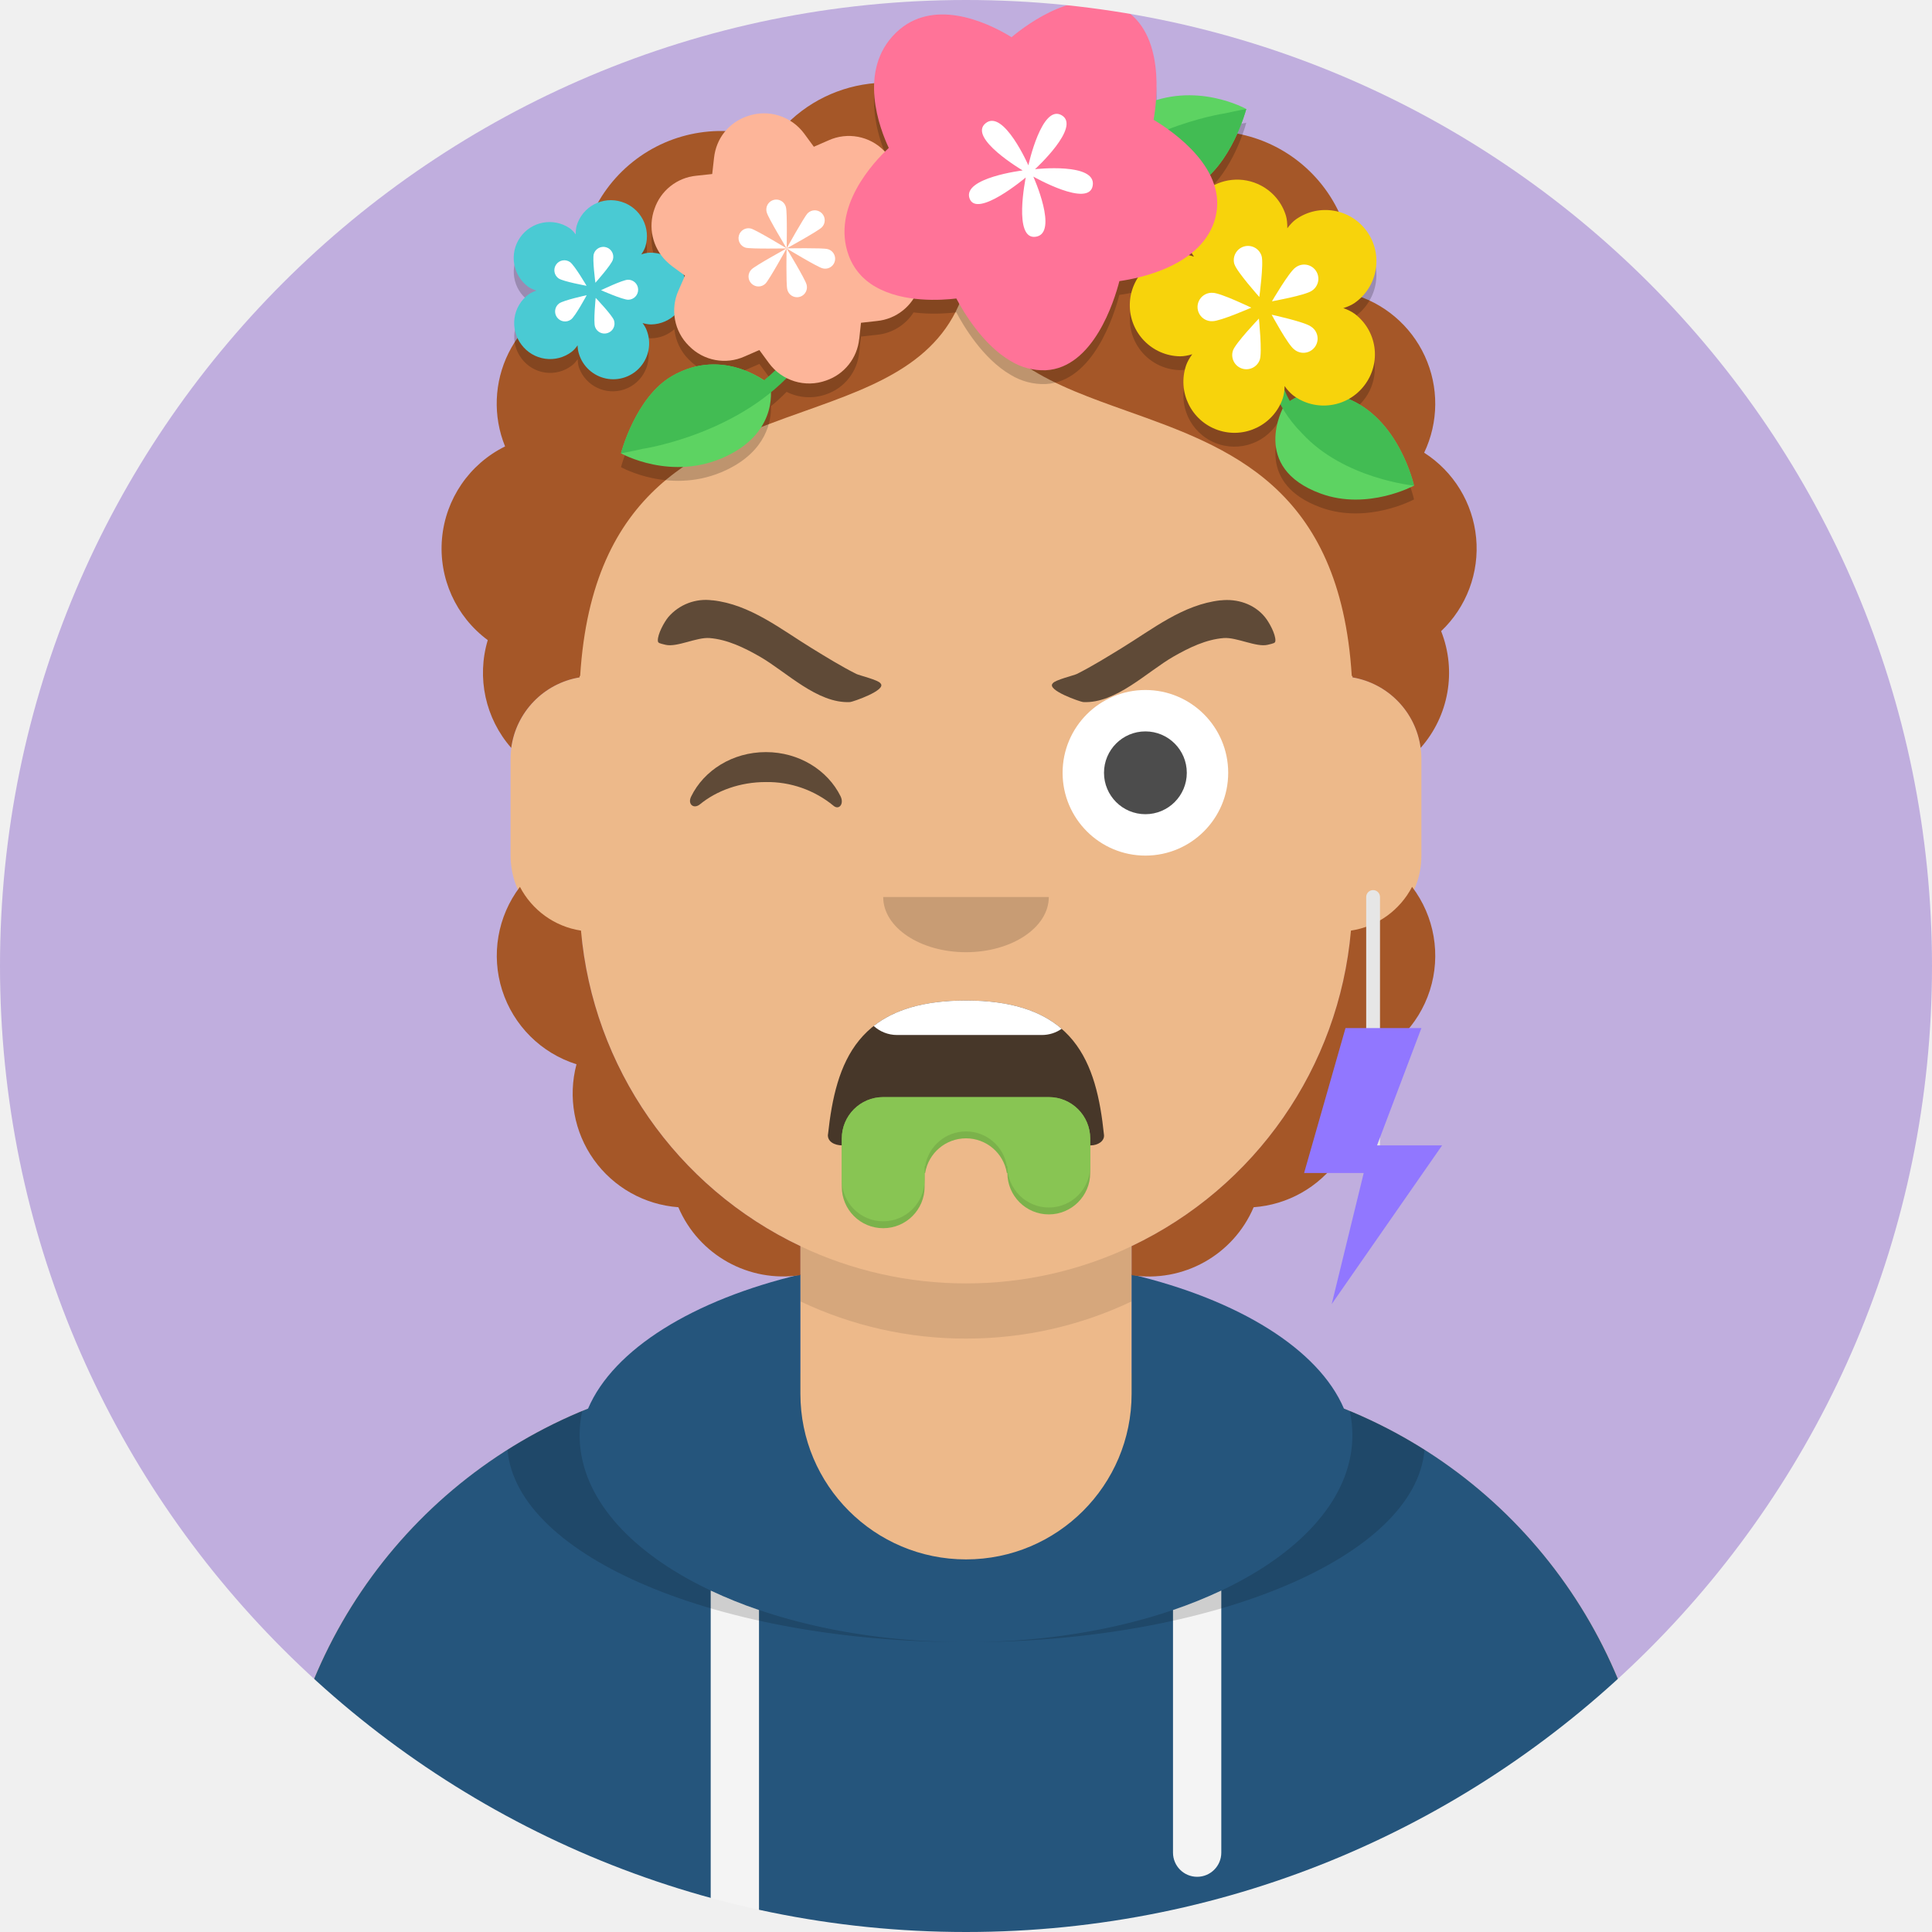
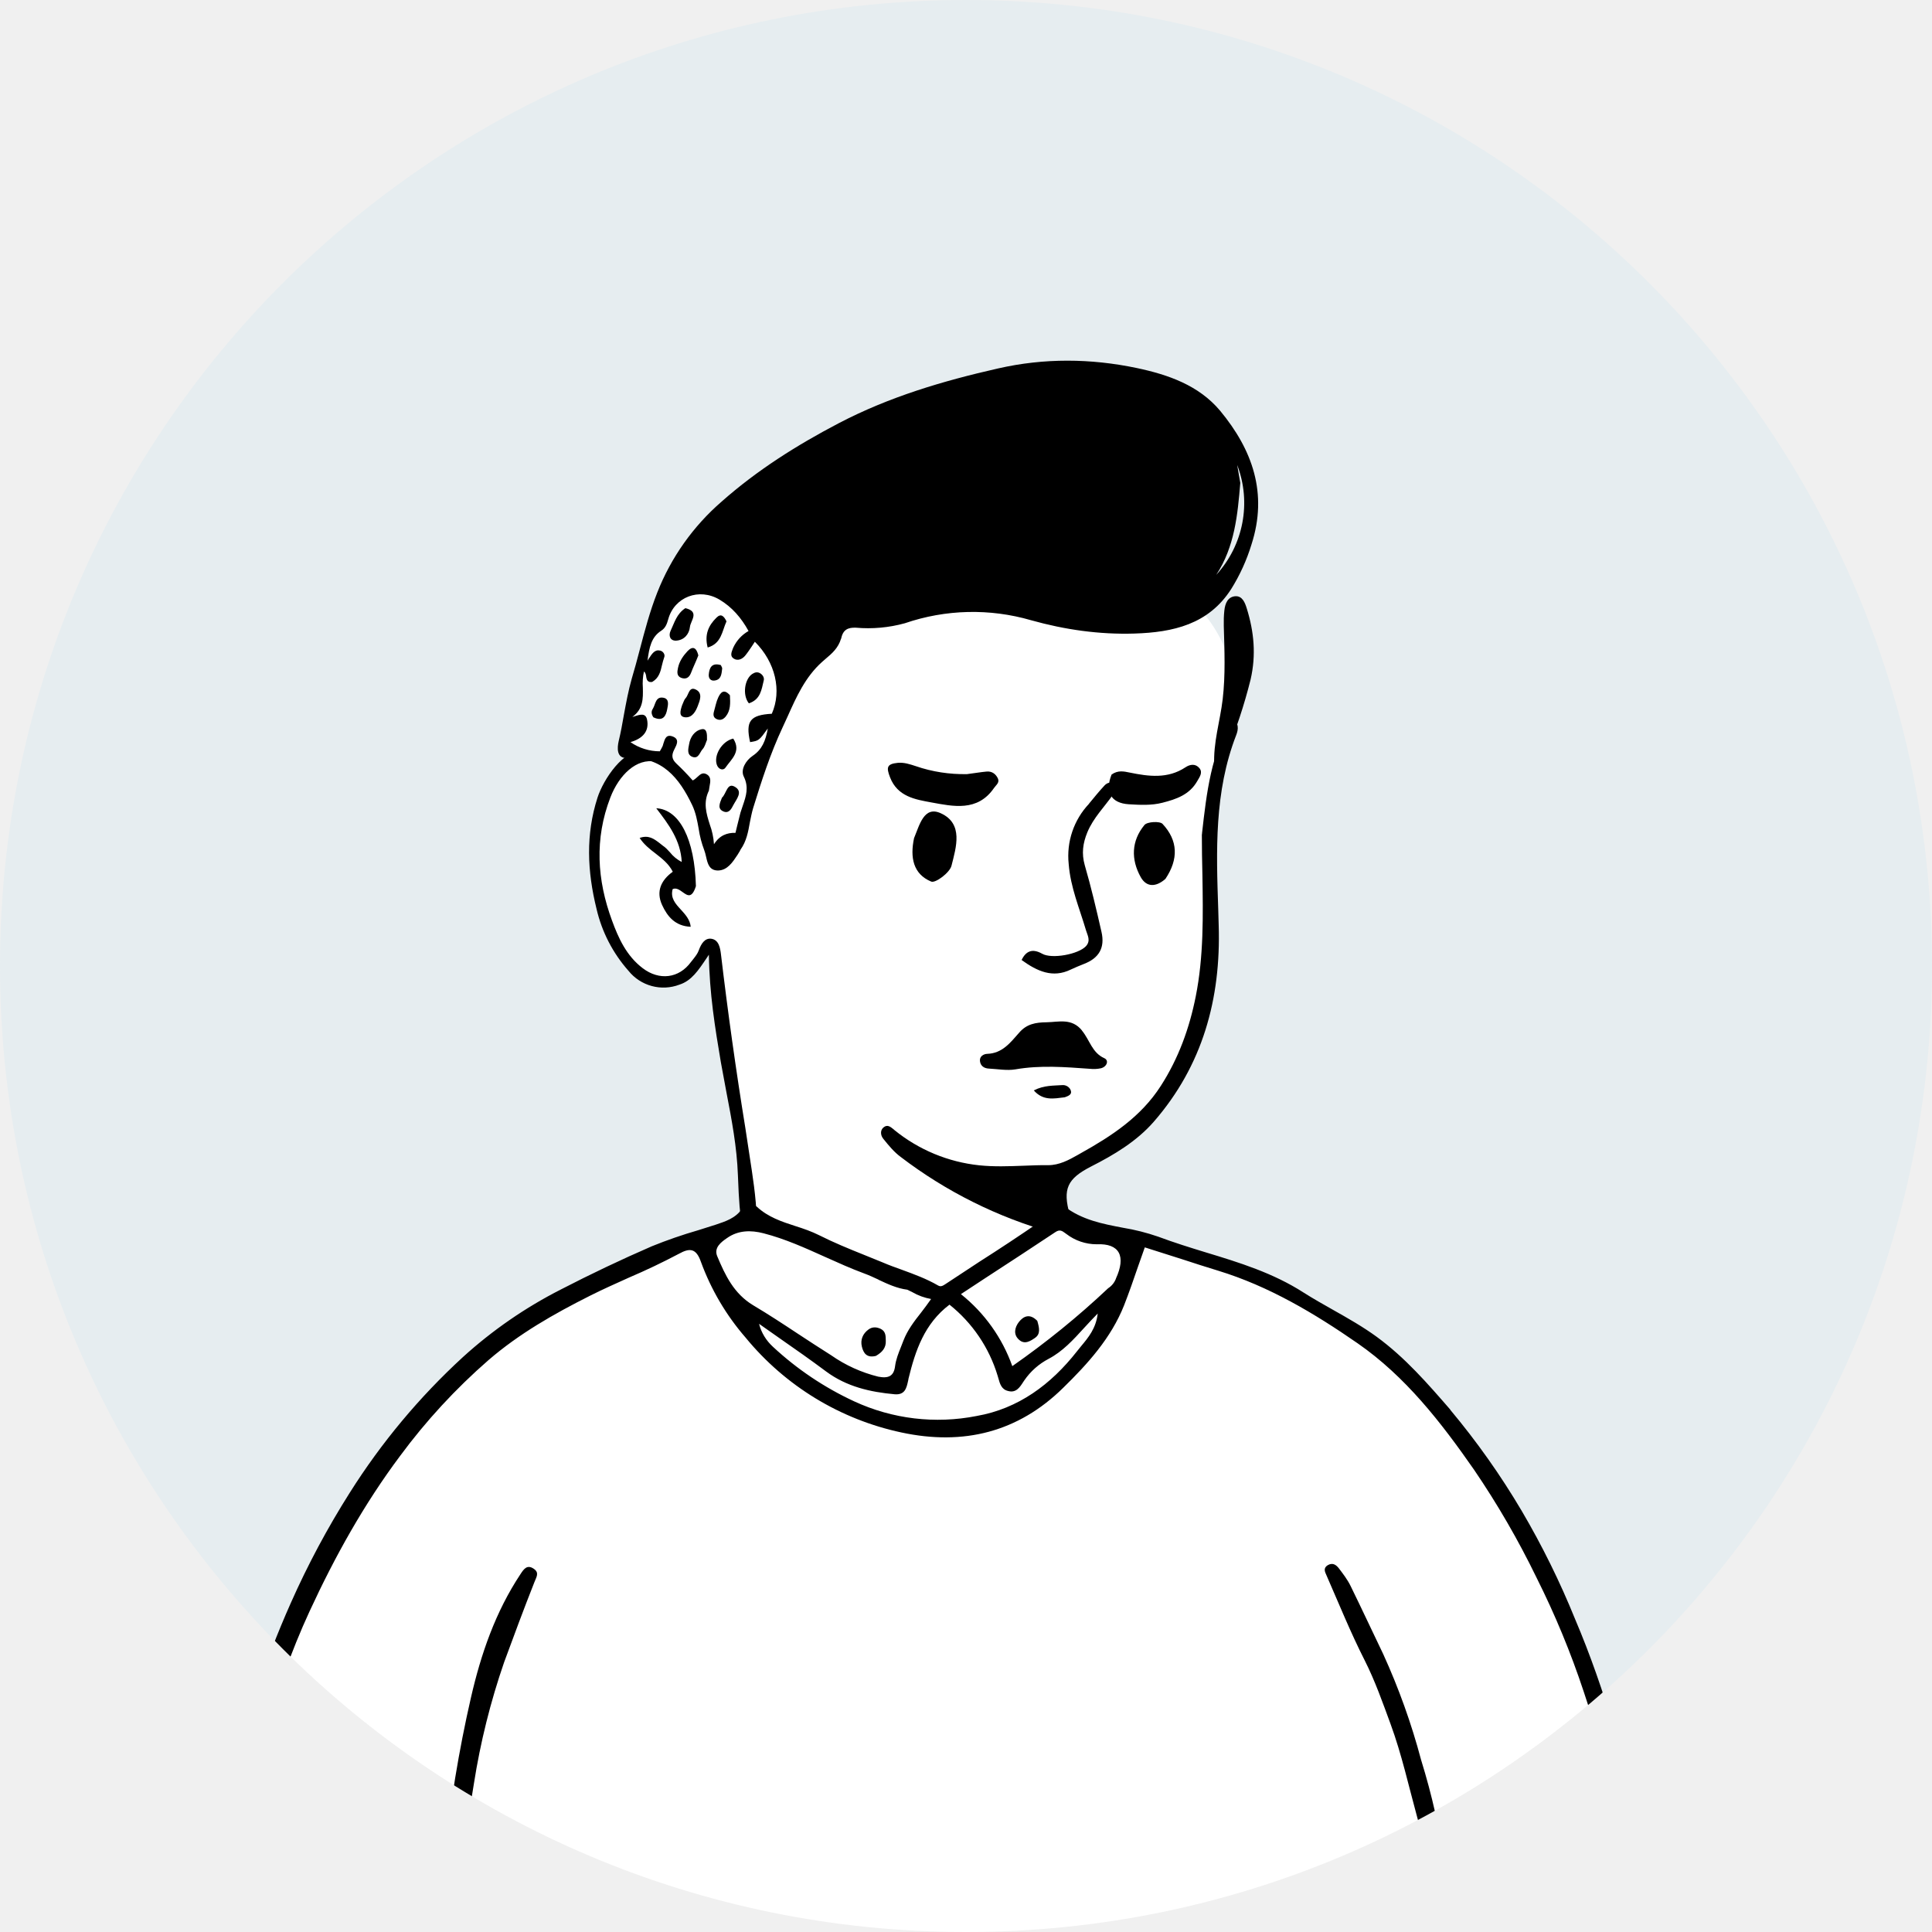
- <svg xmlns="http://www.w3.org/2000/svg" viewBox="0 0 280 280" fill="none" shape-rendering="auto">
+ <svg xmlns="http://www.w3.org/2000/svg" viewBox="0 0 1744 1744" fill="none" shape-rendering="auto">
  <mask id="viewboxMask">
-     <rect width="280" height="280" rx="140" ry="140" x="0" y="0" fill="#fff" />
+     <rect width="1744" height="1744" rx="872" ry="872" x="0" y="0" fill="#fff" />
  </mask>
  <g mask="url(#viewboxMask)">
-     <rect fill="#c0aede" width="280" height="280" x="0" y="0" />
-     <g transform="translate(8)">
-       <path d="M132 36a56 56 0 0 0-56 56v6.17A12 12 0 0 0 66 110v14a12 12 0 0 0 10.3 11.88 56.04 56.04 0 0 0 31.7 44.73v18.4h-4a72 72 0 0 0-72 72v9h200v-9a72 72 0 0 0-72-72h-4v-18.39a56.04 56.04 0 0 0 31.7-44.73A12 12 0 0 0 198 124v-14a12 12 0 0 0-10-11.83V92a56 56 0 0 0-56-56Z" fill="#edb98a" />
-       <path d="M108 180.61v8a55.79 55.79 0 0 0 24 5.39c8.59 0 16.73-1.93 24-5.39v-8a55.79 55.79 0 0 1-24 5.39 55.79 55.79 0 0 1-24-5.39Z" fill="#000" fill-opacity=".1" />
-       <g transform="translate(0 170)">
-         <path d="M108 14.7c-15.52 3.68-27.1 10.83-30.77 19.44A72.02 72.02 0 0 0 32 101v9h200v-9a72.02 72.02 0 0 0-45.23-66.86C183.1 25.53 171.52 18.38 156 14.7V32a24 24 0 1 1-48 0V14.7Z" fill="#25557c" />
-         <path d="M102 63.34a67.1 67.1 0 0 1-7-2.82V110h7V63.34ZM162 63.34a67.04 67.04 0 0 0 7-2.82V98.5a3.5 3.5 0 1 1-7 0V63.34Z" fill="#F4F4F4" />
-         <path d="M187.62 34.49a71.79 71.79 0 0 1 10.83 5.63C197.11 55.62 167.87 68 132 68c30.93 0 56-13.43 56-30 0-1.19-.13-2.36-.38-3.51ZM76.38 34.49a16.48 16.48 0 0 0-.38 3.5c0 16.58 25.07 30 56 30-35.87 0-65.1-12.38-66.45-27.88a71.79 71.79 0 0 1 10.83-5.63Z" fill="#000" fill-opacity=".16" />
-       </g>
-       <g transform="translate(78 134)">
-         <path fill-rule="evenodd" clip-rule="evenodd" d="M34 30.4C35.14 19.9 38.24 11 54 11c15.76 0 18.92 8.96 20 19.5.08.84-.83 1.5-1.96 1.5-6.69 0-9.37-1.5-18.05-1.5-8.7 0-13.24 1.5-17.9 1.5-1.15 0-2.2-.55-2.1-1.6Z" fill="#000" fill-opacity=".7" />
-         <path d="M67.86 15.1c-.8.57-1.8.9-2.86.9H44c-1.3 0-2.49-.5-3.38-1.31C43.56 12.38 47.8 11 54 11c6.54 0 10.9 1.54 13.86 4.1Z" fill="#fff" />
-         <path d="M42 25a6 6 0 0 0-6 6v7a6 6 0 0 0 12 0v-2h.08a6 6 0 0 1 11.84 0H60a6 6 0 0 0 12 0v-5a6 6 0 0 0-6-6H42Z" fill="#7BB24B" />
-         <path d="M72 31a6 6 0 0 0-6-6H42a6 6 0 0 0-6 6v6a6 6 0 0 0 12 0v-2h.08a6 6 0 0 1 11.84 0H60a6 6 0 0 0 12 0v-4Z" fill="#88C553" />
-       </g>
-       <g transform="translate(104 122)">
-         <path fill-rule="evenodd" clip-rule="evenodd" d="M16 8c0 4.42 5.37 8 12 8s12-3.58 12-8" fill="#000" fill-opacity=".16" />
-       </g>
-       <g transform="translate(76 90)">
-         <circle cx="82" cy="22" r="12" fill="#fff" />
-         <circle cx="82" cy="22" r="6" fill="#000" fill-opacity=".7" />
-         <path fill-rule="evenodd" clip-rule="evenodd" d="M16.16 25.45c1.85-3.8 6-6.45 10.84-6.45 4.81 0 8.96 2.63 10.82 6.4.55 1.13-.24 2.05-1.03 1.37a15.05 15.05 0 0 0-9.8-3.43c-3.73 0-7.12 1.24-9.55 3.23-.9.73-1.82-.01-1.28-1.12Z" fill="#000" fill-opacity=".6" />
-       </g>
-       <g transform="translate(76 82)">
-         <path d="M44.1 17.12ZM19.27 5.01a7.16 7.16 0 0 0-6.42 2.43c-.6.73-1.56 2.48-1.51 3.42.02.35.22.37 1.12.59 1.65.39 4.5-1.12 6.36-.98 2.58.2 5.04 1.4 7.28 2.68 3.84 2.2 8.35 6.84 13.1 6.6.35-.02 5.41-1.74 4.4-2.72-.31-.49-3.03-1.13-3.5-1.36-2.17-1.09-4.37-2.45-6.44-3.72C29.14 9.18 24.72 5.6 19.28 5ZM68.03 17.12ZM92.91 5.01c2.36-.27 4.85.5 6.42 2.43.6.73 1.56 2.48 1.51 3.42-.02.35-.22.37-1.12.59-1.65.39-4.5-1.12-6.36-.98-2.58.2-5.04 1.4-7.28 2.68-3.84 2.2-8.35 6.84-13.1 6.6-.35-.02-5.41-1.74-4.4-2.72.31-.49 3.03-1.13 3.5-1.36 2.17-1.09 4.36-2.45 6.44-3.72C83.05 9.18 87.46 5.6 92.91 5Z" fill-rule="evenodd" clip-rule="evenodd" fill="#000" fill-opacity=".6" />
-       </g>
-       <g transform="translate(-1)">
-         <path d="M77 98.17v-.23l.08.06c1.7-27.45 17.84-33.2 32.51-38.41 10.53-3.75 20.3-7.22 23.4-18.25 3.12 11.03 12.89 14.5 23.42 18.25 14.67 5.22 30.82 10.96 32.5 38.41l.1-.06v.23a12 12 0 0 1 9.88 10.22 16.43 16.43 0 0 0 2.97-16.92 16.49 16.49 0 0 0-2.46-25.86 16.5 16.5 0 0 0-10.62-23.04 20.5 20.5 0 0 0-27.73-22.16A20.47 20.47 0 0 0 133 15.52a20.47 20.47 0 0 0-28.05 4.87 20.5 20.5 0 0 0-27.73 22.16A16.5 16.5 0 0 0 66.2 64.7a16.5 16.5 0 0 0-2.51 28.07 16.5 16.5 0 0 0 3.4 15.62A12 12 0 0 1 77 98.17ZM77.2 134.87c-3.85-.58-7.11-3-8.85-6.34a16.5 16.5 0 0 0 8.2 25.71 16.52 16.52 0 0 0 14.76 20.72A16.5 16.5 0 0 0 109 184.8v-4.2a56.03 56.03 0 0 1-31.8-45.74ZM157 180.61v4.2a16.5 16.5 0 0 0 17.69-9.85 16.5 16.5 0 0 0 14.76-20.71 16.5 16.5 0 0 0 8.2-25.72c-1.74 3.34-5 5.76-8.86 6.34A56.03 56.03 0 0 1 157 180.6Z" fill="#a55728" />
-         <path fill-rule="evenodd" clip-rule="evenodd" d="M170.12 28.36c-.4.12-.77.27-1.13.45-.17-.5-.38-1-.62-1.48 3.72-3.63 5.25-9.54 5.25-9.54s-1.16.2-3.1.64c-.27.04-3.78.6-8.24 2.31-.8-.58-1.54-1.04-2.1-1.38.52-2.93 1.68-12.56-4.46-16.11-6.1-3.54-13.8 2.2-16.12 4.14l-.7-.42c-3.07-1.77-10.77-5.35-16.05-.23-5.64 5.46-2.31 14-1.04 16.7l-.55.53a7.14 7.14 0 0 0-8.17-1.63l-2.13.93-1.38-1.88a7.24 7.24 0 0 0-8.29-2.54c-2.69.94-4.49 3.2-4.8 6.05l-.26 2.32-2.32.25a7.12 7.12 0 0 0-6.05 4.81 7.22 7.22 0 0 0 .83 6.53 4.2 4.2 0 0 0-2.74.06c.27-.4.48-.77.59-1.13a5.2 5.2 0 0 0-9.95-3.04c-.1.36-.15.8-.14 1.27-.3-.38-.59-.7-.9-.91a5.2 5.2 0 0 0-5.96 8.52c.3.21.7.38 1.16.53-.45.15-.84.34-1.14.56a5.17 5.17 0 0 0-1.02 7.29 5.16 5.16 0 0 0 7.28 1.02c.3-.22.58-.55.86-.93 0 .47.07.9.19 1.25a5.2 5.2 0 0 0 9.83-3.39 4.23 4.23 0 0 0-.62-1.1c.45.15.88.22 1.25.22a5.18 5.18 0 0 0 3.36-1.32 7.2 7.2 0 0 0 2.13 4.44 7.15 7.15 0 0 0 8.06 1.52l2.13-.93 1.38 1.88c.29.38.6.74.94 1.05-.52.51-1.06 1-1.64 1.44-.47-.3-1.12-.7-1.92-1.06a11.98 11.98 0 0 0-13.25 1.82C84.62 61.46 83 67.7 83 67.7s7.37 4.17 15.26.42c5.9-2.8 6.53-7.22 6.48-9.26.78-.64 1.54-1.33 2.26-2.07a7.27 7.27 0 0 0 5.72.36 7.12 7.12 0 0 0 4.8-6.05l.26-2.32 2.32-.26a7.11 7.11 0 0 0 5.3-3.24c2.57.32 4.97.13 6.2-.01.99 1.88 3.82 6.71 7.88 9.06a9.1 9.1 0 0 0 5.07 1.33c6.9-.36 9.92-10 10.67-12.92.64-.09 1.6-.24 2.71-.51a7.36 7.36 0 0 0 .15 8.25 7.4 7.4 0 0 0 5.93 3.16c.53 0 1.14-.1 1.78-.3-.4.55-.7 1.07-.88 1.58a7.4 7.4 0 0 0 13.65 5.65l.34.62c-.71 1.48-3.8 8.96 5.53 12.36 6.77 2.46 13.45-1.15 13.5-1.17 0 0-2.07-9.48-9.46-12.55a7.38 7.38 0 0 0 3.7-7.5 7.35 7.35 0 0 0-2.87-4.87 6.05 6.05 0 0 0-1.62-.8c.64-.21 1.21-.45 1.65-.76a7.4 7.4 0 0 0-8.5-12.12c-.43.3-.85.76-1.26 1.3 0-.68-.05-1.3-.2-1.81a7.35 7.35 0 0 0-3.6-4.37 7.36 7.36 0 0 0-5.65-.54Zm-4.08 10.84a8.2 8.2 0 0 0-.73-.22l.4-.3c.1.17.2.34.33.52Zm14.35 20.08.48.33c-.36.17-.67.35-.93.52-.33-.6-.6-1.15-.8-1.65.02-.17.03-.35.03-.53a6 6 0 0 0 1.22 1.33ZM92.2 42.12l-.12-.32.2.15-.08.17Z" fill="#000" fill-opacity=".2" />
-         <path d="M179.03 58.94s-4.98 8.83 5.4 12.6c6.8 2.48 13.5-1.16 13.5-1.16s-2.16-9.9-9.97-12.75c-6.1-2.22-8.93 1.3-8.93 1.3Z" fill="#5DD362" />
-         <path d="M197.93 70.38s-2.16-9.9-9.97-12.75c-4.07-1.48-6.7-.39-8.02.5-1.36-2.4-1.47-4.18-1.45-4.25.03-.3-.2-.53-.46-.63-.07-.02-.2-.07-.3-.03-.39.01-.67.37-.66.75 0 .23.35 4.54 4.63 8.83 6.05 6.6 16.23 7.58 16.23 7.58Z" fill="#42BC53" />
-         <path fill-rule="evenodd" clip-rule="evenodd" d="M166.22 27c5.28-3.06 7.4-11.2 7.4-11.2s-7.38-4.18-15.26-.43c-7.89 3.74-6.37 10.37-6.37 10.37s6.61 5.65 14.23 1.25Z" fill="#5DD362" />
-         <path fill-rule="evenodd" clip-rule="evenodd" d="M148 29.43c.05.08.1.17.24.2.42.34 1.09.3 1.42-.12a23.68 23.68 0 0 1 3.26-3.15c1.97 1.41 7.33 4.1 13.3.64 5.28-3.06 7.4-11.2 7.4-11.2s-1.16.2-3.1.63c-.54.07-14.38 2.3-22.36 11.87a.96.96 0 0 0-.16 1.13Z" fill="#42BC53" />
-         <path fill-rule="evenodd" clip-rule="evenodd" d="M90.4 54.5C85.1 57.55 83 65.7 83 65.7s7.37 4.17 15.26.42c7.88-3.74 6.36-10.37 6.36-10.37s-6.6-5.65-14.23-1.25Z" fill="#5DD362" />
-         <path fill-rule="evenodd" clip-rule="evenodd" d="M108.61 52.06c-.05-.08-.1-.17-.23-.2-.42-.34-1.1-.3-1.43.12a23.6 23.6 0 0 1-3.26 3.16c-1.97-1.41-7.32-4.1-13.3-.64-5.28 3.05-7.4 11.2-7.4 11.2s1.16-.2 3.1-.64c.54-.07 14.39-2.3 22.37-11.87.3-.3.35-.8.15-1.14Z" fill="#42BC53" />
-         <path d="M68.58 49.96a5.17 5.17 0 0 1 1.02-7.29c.3-.22.7-.4 1.14-.56a4.26 4.26 0 0 1-1.16-.53 5.2 5.2 0 0 1 5.96-8.52c.31.21.6.53.9.91 0-.47.03-.9.14-1.27a5.16 5.16 0 0 1 6.5-3.45 5.2 5.2 0 0 1 3.45 6.5c-.11.35-.32.73-.59 1.12.45-.15.87-.24 1.25-.25a5.2 5.2 0 0 1 .18 10.4c-.37 0-.8-.07-1.25-.2.28.37.5.74.62 1.1a5.2 5.2 0 1 1-9.83 3.38 4.23 4.23 0 0 1-.2-1.25c-.27.38-.55.7-.85.93a5.17 5.17 0 0 1-7.28-1.02Z" fill="#4ACAD3" />
-         <path fill-rule="evenodd" clip-rule="evenodd" d="M81.82 37.64a1.44 1.44 0 1 0-2.76-.84c-.23.76.23 4.18.23 4.18s2.3-2.58 2.53-3.34Zm2.24 5.8a1.44 1.44 0 1 0-.05-2.9c-.8.02-3.9 1.52-3.9 1.52s3.16 1.4 3.95 1.38Zm-6.05-2.02s-1.74-2.98-2.4-3.44a1.44 1.44 0 1 0-1.65 2.37c.65.45 4.05 1.07 4.05 1.07Zm3.07 6.84a1.44 1.44 0 0 0 .9-1.84c-.26-.75-2.65-3.25-2.65-3.25s-.35 3.44-.09 4.2a1.44 1.44 0 0 0 1.84.89Zm-5.32-1.96c.64-.48 2.27-3.52 2.27-3.52s-3.37.73-4 1.2a1.44 1.44 0 1 0 1.73 2.32Z" fill="#fff" />
-         <path d="m117.53 49.1.25-2.32 2.32-.26a7.12 7.12 0 0 0 6.05-4.8 7.23 7.23 0 0 0-2.55-8.29l-1.87-1.38.93-2.13c1.23-2.8.65-5.9-1.52-8.06a7.14 7.14 0 0 0-8.06-1.52l-2.13.93-1.38-1.88a7.24 7.24 0 0 0-8.29-2.54c-2.69.94-4.49 3.2-4.8 6.05l-.26 2.32-2.32.25a7.12 7.12 0 0 0-6.05 4.81 7.2 7.2 0 0 0 1.67 7.53c.27.27.56.52.87.76l1.88 1.38-.93 2.13a7.15 7.15 0 0 0 1.52 8.06 7.15 7.15 0 0 0 8.06 1.52l2.13-.93 1.38 1.88a7.23 7.23 0 0 0 8.29 2.54 7.12 7.12 0 0 0 4.8-6.05Z" fill="#FDB599" />
-         <path fill-rule="evenodd" clip-rule="evenodd" d="M109.88 41.2a1.44 1.44 0 1 1-2.78.74c-.2-.77-.1-5.94-.1-5.94s-2.5 4.53-3.06 5.1a1.44 1.44 0 0 1-2.03-2.05c.56-.56 5.1-3.05 5.1-3.05s-5.17.1-5.94-.1a1.44 1.44 0 0 1 .75-2.78c.77.2 5.19 2.88 5.19 2.88s-2.68-4.42-2.88-5.2a1.44 1.44 0 1 1 2.78-.74c.2.77.1 5.94.1 5.94s2.5-4.53 3.05-5.1a1.44 1.44 0 0 1 2.04 2.05c-.56.56-5.1 3.05-5.1 3.05s5.17-.1 5.94.1a1.44 1.44 0 1 1-.75 2.78C111.42 38.68 107 36 107 36s2.67 4.42 2.88 5.2Z" fill="#fff" />
-         <path d="M190.76 55.82a7.36 7.36 0 0 0-1.46-10.36 6.06 6.06 0 0 0-1.62-.8c.64-.21 1.21-.45 1.65-.76a7.4 7.4 0 0 0-8.5-12.12c-.43.3-.85.75-1.26 1.3 0-.68-.05-1.3-.2-1.81a7.35 7.35 0 0 0-3.6-4.37 7.4 7.4 0 0 0-10.55 8.7c.15.5.44 1.04.82 1.6a6 6 0 0 0-1.77-.36 7.4 7.4 0 0 0-.26 14.8c.53 0 1.14-.1 1.78-.3-.4.55-.7 1.07-.88 1.58a7.4 7.4 0 0 0 14 4.81 6 6 0 0 0 .26-1.78c.4.55.8 1 1.22 1.33a7.35 7.35 0 0 0 5.49 1.42 7.35 7.35 0 0 0 4.88-2.88Z" fill="#F7D30C" />
-         <path fill-rule="evenodd" clip-rule="evenodd" d="M171.9 38.3a2.05 2.05 0 1 1 3.94-1.2c.33 1.08-.33 5.94-.33 5.94s-3.27-3.66-3.6-4.74Zm-3.18 8.25a2.06 2.06 0 1 1 .07-4.11c1.13.02 5.56 2.15 5.56 2.15s-4.5 1.97-5.63 1.96Zm8.62-2.88s2.47-4.24 3.4-4.89a2.06 2.06 0 1 1 2.36 3.37c-.93.65-5.76 1.52-5.76 1.52Zm-4.38 9.73a2.06 2.06 0 0 1-1.27-2.6c.37-1.08 3.76-4.63 3.76-4.63s.5 4.89.13 5.96a2.06 2.06 0 0 1-2.62 1.27Zm7.57-2.79c-.9-.68-3.23-5-3.23-5s4.8 1.04 5.7 1.72a2.06 2.06 0 1 1-2.47 3.28Z" fill="#fff" />
-         <path d="M169.14 31.55c1.82-6.99-6-12.42-8.95-14.19.5-2.93 1.67-12.56-4.47-16.11-6.1-3.54-13.8 2.2-16.12 4.14l-.7-.42c-3.07-1.77-10.77-5.35-16.05-.23-5.64 5.46-2.31 14-1.04 16.7-2.15 2-8.38 8.59-5.81 15.58a8.55 8.55 0 0 0 3.88 4.54c4.03 2.34 9.6 1.96 11.72 1.7 1 1.89 3.83 6.72 7.89 9.07a9.1 9.1 0 0 0 5.07 1.33c6.9-.36 9.92-10 10.67-12.92 2.86-.4 12.09-2.2 13.92-9.2Z" fill="#FF7398" />
-         <path fill-rule="evenodd" clip-rule="evenodd" d="M142.76 25.6s3.69 8.2.36 8.71c-3.34.52-1.46-8.59-1.46-8.59s-7.11 6-8.15 3.03c-1.04-2.98 7.7-4.05 7.7-4.05s-7.98-4.7-5.38-6.83c2.59-2.15 6.21 6.09 6.21 6.09s1.94-8.92 4.82-7.26c2.88 1.67-3.86 7.82-3.86 7.82s8.88-1 8.37 2.35c-.5 3.34-8.6-1.27-8.6-1.27Z" fill="#fff" />
-         <rect x="191" y="129" width="2" height="39" rx="1" fill="#E6E6E6" />
-         <path d="M202 166h-9.43l6.43-17h-11l-6 21h8.64L186 189l16-23Z" fill="#9177FF" />
-       </g>
-       <g transform="translate(49 72)" />
-       <g transform="translate(62 42)" />
+     <rect fill="#e6edf0" width="1744" height="1744" x="0" y="0" />
+     <g transform="translate(531 487)">
+       <path d="M554 727.7c-99.2 297-363.8 388.6-503.7 19.8-19.3-50.7 31-69.5 66.2-91.9 24.1-15.3 36.8-28.5 35.3-42.2-7-64.4-36.9-243.8-36.9-243.8l-3-5.8s.7-1.6-2.2 1.2c-3 3-9.9 34.2-37 34.2-24.5 0-49.2-10.9-61-86.3C7.2 285.6 9.6 214 40 201c12.5-5.3 24-7.2 35.2-.8 11.3 6.4-13-22 112-126C268.4 6.4 396.7-3.5 448.5 8 500.3 19.5 552 44.8 574.9 98.5c27.8 65-25.9 114.3-14 262.5-2.2 53.6.8 171.2-146.6 210.6-28 7.5-19.3 48.4 22.7 58.4 67 21 117 72.3 117 97.9" fill="#fff" />
+       <path fill-rule="evenodd" clip-rule="evenodd" d="m554 266.2.1-1.4c4.1-36.4 8.2-71.7 27.1-103.4 6.5 4.4 5.7 10 3.7 15.2-19.9 51.2-18 104.4-16.2 157.6l.4 14c2.1 66.4-14.5 126.8-58.7 177.5-15.4 17.6-35.8 29.8-56.5 40.3-21.4 11-25.9 20.1-19.2 43.6l.8 2.6c1.4 3.9 2.8 7.9-1 11.8-4.5 4.6-9.5 3.3-14.8 1.8l-.6-.1a406.4 406.4 0 0 1-137-68.3c-6-4.4-10.8-10.3-15.5-16.1l-.3-.4c-2.5-3-3-7.8.5-10.4 3.3-2.5 5.8-.5 8.7 1.8l1 .9a145.5 145.5 0 0 0 76.3 31.7c13.4 1.4 26.6.9 40 .4 7.4-.3 14.8-.6 22.3-.5 10.2 0 18.7-4.7 26.7-9.2l2.8-1.6c27.8-15.5 54.3-32.8 72.2-60.7 16.1-25 25.9-52.2 31.6-80.9 7.2-36.1 6.6-72.7 6-109.8-.3-12-.5-24.2-.5-36.4ZM50.6 190.8c21.9-1.7 34 11.2 44.3 26.3a140.4 140.4 0 0 1 22.4 61.5c.5 3.7 1 7.6-1.2 11.3-4.5.6-4.9-3-5-5.6-.5-20.7-9.7-38.7-18.9-56.1-6.6-12.5-16.2-24.6-31.4-27.6-17.2-3.5-33 12-40.8 32.2-14.5 37.6-12 74.6 1.4 111 5.8 15.9 13.1 32.1 27.8 43.2 14.8 11.3 32.7 9.3 43.6-5.7l2-2.5c2-2.6 4-5.1 5-8 2.1-5.8 5.4-11.2 11.3-10.4 6.8 1 8 8.3 8.7 14a3661 3661 0 0 0 22 156.7l5.9 38.8c2.6 17.1 5.6 41.7 3.6 52.1a28 28 0 0 0-.3 2.2c-.4 2.8-.6 5-4.2 5.5-4.9.8-7-2-7.7-6.4-2.3-17-3-23.6-4-49.6-.9-25.2-5.6-50-10.4-74.9l-5-27c-5.2-30.8-10.3-62-10.8-97l-2 3c-7.6 11.3-13.7 20.5-24.5 24a40.5 40.5 0 0 1-46.1-12.5 127.8 127.8 0 0 1-28.8-55.8c-8.4-34-9.9-67.1.9-100.6 5.2-16.1 23.7-44.7 42.2-42Zm34.6 127.5c4.4 3.2 8.4 6 12-5.4-1.1-42.2-14.7-69.2-35.8-70.3 11.2 14.6 22 28.8 23 48.5a32.3 32.3 0 0 1-10.7-8.8c-2-2.2-4-4.4-6.5-6l-3-2.4c-4.8-3.6-9.7-7.4-17.8-4.5 3.8 5.8 9 10 14.3 14 6 4.7 12 9.3 15.6 16.5-10.6 7.7-15.2 17.7-9.7 29.9 4.8 10.5 11.9 19.2 25.9 19.8-.6-6.3-4.7-10.9-8.8-15.4-5-5.4-9.7-10.6-7.5-18.6 3.2-1.5 6.2.7 9 2.7Z" fill="#000" />
    </g>
+     <g transform="translate(178 1057)">
+       <path d="M1314.4 694.4 10.7 691.1S44 481.4 106.9 362.2c73-138.7 176.8-250.5 390.4-316.9C516 39.5 669.8 114 669.8 114l108.7-70s175 48.2 241.2 85.5c84.2 47.3 179.3 187 223.1 296 46.6 115.8 71.6 269 71.6 269Z" fill="#fff" />
+       <path fill-rule="evenodd" clip-rule="evenodd" d="M1290.7 617.2a2582 2582 0 0 0 17.3 77.2c4.7 0 8.2 0 11.4-.9a482.5 482.5 0 0 1-11.7-60.7c-2-13-4-26.1-6.6-39-6.2-30.4-13.2-60.5-22-90-10-33.6-21.5-66.9-35.3-99.3a743.8 743.8 0 0 0-48.2-97.7 685.2 685.2 0 0 0-64.4-91.1v-.2c-20.5-23.6-40.8-47-66.5-65.8-12.5-9.1-25.9-16.7-39.2-24.2-9-5.1-18.1-10.2-26.9-15.8-27.4-17.6-57.8-27-88.2-36.2-14.4-4.4-28.8-8.9-43-14.2a192.7 192.7 0 0 0-31.6-8c-18.4-3.5-37-7-53.2-19.4-2 8.4-7.7 9.7-13.5 11-3.1.7-6.2 1.4-8.8 3.2a1810.6 1810.6 0 0 1-54.4 36 3387.4 3387.4 0 0 0-30.4 20c-2.2 1.4-4.1 2.8-6.7 1.3-10.3-6-21.5-10.1-32.7-14.2-5.9-2.1-11.7-4.2-17.5-6.7l-17-6.9c-13.5-5.4-27.1-11-40-17.5-7-3.5-14.2-6-21.5-8.3-12.4-4-24.8-8.1-34.9-17.5-3.5-3.4-9.7-3.3-13.5 2-5.7 8.3-14.6 11.2-23.6 14.2l-15.8 5A426.6 426.6 0 0 0 410.4 68a1350.1 1350.1 0 0 0-82.1 39 403.3 403.3 0 0 0-88.4 61 601.8 601.8 0 0 0-102.2 122.5A768.3 768.3 0 0 0 84.5 390a897.7 897.7 0 0 0-32 82.8 714 714 0 0 0-20 65.8C30.7 545.8 29 553 27 560c-3 11.9-6 23.7-8.4 35.6-6.3 32.9-11.6 66-16.2 99 6.3 0 11.6 0 17.1-1.1 1-18.1 4.4-35.3 7.7-52.2l2.5-13a785.6 785.6 0 0 1 25.4-106.1l4-12C71.9 472 84.5 434 101.5 397.4c22.8-49.3 49-96.5 81.7-140.2a540.3 540.3 0 0 1 79.7-86.4c27.7-23.9 59-41.7 91.8-58.2 11.5-5.8 23.3-11 35-16.3A604.5 604.5 0 0 0 435 74.7c9.6-5.3 15.4-5 19.7 7.3a218.6 218.6 0 0 0 40.4 68.5 249 249 0 0 0 140.7 85.6c56 12 105.3-.3 146-40.4 22.1-21.6 43.2-44.9 54.9-74.4 4.5-11.5 8.6-23.3 12.7-35.3l6-17 34 10.8c10.7 3.5 21.5 7 32.4 10.3 45.7 14 86.6 38.4 125.6 65.4 43.3 30 75.4 71.4 105.2 114.2a769.7 769.7 0 0 1 56.5 97.6 766.7 766.7 0 0 1 42.5 102.7c11.7 35.3 22.3 71 30.5 107.6l8.6 39.6ZM615 98.2c8.3 3.9 16.7 7.8 26 9l4.5 2.2a52 52 0 0 0 17 6.2c-3 4.3-6 8.3-9 12.2-6.4 8.1-12.4 16-16 25.4l-2.3 5.9c-2.2 5.5-4.4 11-5.2 17-1.1 9.1-5.9 11.4-15.2 9.6a127 127 0 0 1-42.5-19.3c-10.1-6.3-20-12.9-30-19.4-13.3-8.8-26.7-17.6-40.5-25.8-17.4-10.5-25.2-27.1-32.4-44.3-3.1-7.6 3.4-12.6 9-16.4 10-7 21.4-7.2 32.9-4.2 19.4 5 37.5 13.2 55.7 21.4 11.6 5.2 23.1 10.4 35 14.8 4.4 1.6 8.7 3.6 13 5.6Zm130.6 92.4c-3.2 5-6.6 10-13.7 8-5.9-1.4-7.3-6.5-8.7-11.5l-.7-2.4a130 130 0 0 0-43.4-64c-22.6 17.1-30.8 41.4-37 66.8 0 .7-.3 1.4-.4 2.1-1.4 6.4-2.8 12.7-12 12-22.1-2-43.4-6.8-62-20.6-13.8-10.3-27.9-20.2-42-30a4158 4158 0 0 1-18.5-13c2 8 6.4 15.1 12.5 20.7a281.2 281.2 0 0 0 73.4 49.3 180 180 0 0 0 110.5 13.2c37.7-6.6 67.1-28.5 90.5-58.3l3.8-4.7c6.6-7.9 13.5-16.2 15-29.5-4.2 4.2-8.1 8.5-12 12.7-10.2 11.2-19.6 21.5-32.3 28.2a60.7 60.7 0 0 0-22 19.5l-1 1.5Zm83.8-93.5a18 18 0 0 1-7.1 8.8c-27 25.5-56 49-86.5 70.3a145.5 145.5 0 0 0-46.4-65L711 97c21.5-14 42.7-27.8 63.7-41.8 4-2.7 6.2-1 8.8.9l1.1.8a45 45 0 0 0 27.3 9.3c20.8-1 26.7 10.8 17.4 31Z" fill="#000" />
+       <path d="M217.5 694.4c1.2-22.7 3.4-45.5 5.8-68.3 2.7-26.1 5.4-52.2 9.6-78.3 4-24.3 8.7-48.4 14.2-72.3 9-39.3 22.1-77.4 44.7-111.5 3-4.6 6-9 12-4.9 5.3 3.6 2.4 7.4.6 12.1-9.5 24-18.4 48-27.3 72.2A637.5 637.5 0 0 0 249.8 553c-5.9 33.8-8.2 68.2-12 102.3-1.3 12.3-2 24.6-3.2 38-5.5 1.1-10.7 1.1-17 1.1ZM1123.7 694.4c-9.2-36.8-12.3-74.6-22.4-111-7.7-28.1-14-56.8-24-84-7.1-19.3-14-39-23.4-57.6-12.7-25-23.3-51.2-34.6-77-1.3-2.9-3-6.3 1.2-8.9 4.5-2.6 7.5-.4 10 2.7 3.8 5 7.8 10.2 10.6 15.9 10 20.4 19.6 41 29.5 61.6a603.2 603.2 0 0 1 34.2 95.5 618.8 618.8 0 0 1 21.7 96.5c2.7 21.4 7.2 42.7 8.8 65.3-3.4 1-7 1-11.6 1ZM612.5 167c-8.2 2-11.1-2.7-12.5-8.4-1.5-6.2.8-11.7 6-15.5 3.3-2.4 7-2.4 10.9-.6 4.8 2.3 4.6 6.6 4.7 10.8.3 6.3-3.1 10.3-9 13.7ZM758.4 135.5c1.7 5.9 3 11.4-1.7 14.9-4.2 3-9.7 6.7-14.8 2-5.5-4.8-3.8-11.3-.2-16 4.2-5.4 10-8 16.7-1Z" fill="#000" />
+     </g>
+     <g transform="translate(266 207)">
+       <path d="M392.5 323.4c31.7 28.4 50.7 55.3 49.6 78.8-1 23.5-14.3 64.5-20.4 75.7-6.2 11.3-6.7 29.7-12.8 50.6-6.2 21-8.6 38.7-25.5 36.6-16.9-2-6.2-19.7-22-47.8-16-28.1-24.1-41.4-44.6-43-20.4-1.5-21.1-28.2-14.3-48 6.9-20.2 16.9-86 34.3-99.3 17.4-13.3 55.7-3.6 55.7-3.6Z" fill="#fff" />
+       <path fill-rule="evenodd" clip-rule="evenodd" d="M493.2 369.5c-2.5 8.5-8.2 13.4-13.9 18.2l-3.2 2.8C461 404 453 421.8 445 439.7l-4.6 10c-11 23.5-18.9 48-26.5 72.6-1.3 4.3-2.1 8.7-3 13-1.5 8.6-3.1 17.2-8.4 24.6a6 6 0 0 0-.6 1.2c-.2.4-.3.7-.6 1l-1.5 2.5c-4.5 6.8-9.2 14-17.6 14.2-8 0-9.4-6.2-10.8-12.3-.5-2.2-1-4.3-1.7-6.1a91 91 0 0 1-5-19.2c-1.3-7.3-2.6-14.5-5.8-21.3-11.9-24.9-27.2-44-58.6-42.6-10 .5-9.2-9.3-7.8-15.4 1.9-7.8 3.3-15.7 4.7-23.7 2-10.8 4-21.7 7-32.3 2.6-8.6 4.9-17.3 7.2-26 4.6-17.5 9.2-35 15.9-52a210.6 210.6 0 0 1 58.2-82.2c32-28.3 67.7-50.8 105.5-70.6 45.5-23.8 94-38.2 143.9-49.5 41.7-9.5 83.6-9.1 125.2-.4 28.3 6 56 15.5 75.4 38.7 29.1 35.2 43.1 74.4 28.2 120.6a168.7 168.7 0 0 1-18.3 40.2c-20.5 32-52.6 39.1-87.3 40.2-31.7 1-63-3.5-93.3-12a189 189 0 0 0-114 2.7 124.7 124.7 0 0 1-44.3 4c-6.9-.2-11.6 1.6-13.2 10ZM373.9 506.7c-5.3 10.9-2.3 20.7.8 30.5a63.1 63.1 0 0 1 3.8 17.9c5-8 11.8-10.5 19.4-10.3l1.5-6.2 3-12 2.2-6.6c2.8-8.2 5.6-16.3.8-26-3.1-6.3 1.8-14.5 8-18.7 8.5-5.7 11.7-13.5 13.7-24.7-8 11-8 11-16 12.3-4.2-19 0-24.5 19.6-25.6 9.2-20.8 3.3-46.5-15.3-65l-2.5 3.8c-2 3-4 6-6.2 8.7-2.6 3.2-6.7 5-10.2 2.8-3.7-2.2-2.3-5.6-1-9l.5-1.2a33.1 33.1 0 0 1 13.7-14.8c-6.6-12-15-21.6-26-28.2-18.6-11.2-41-2.5-46.5 17.6-1.2 4.4-2.6 8-6.4 10.4-8.8 5.7-10.7 14.7-12.3 27l.8-1.3c3.4-5.3 5.8-9 10.7-7.8 2.6.6 4.6 3.6 3.6 6-.8 2.2-1.4 4.6-2 7-1.3 5.8-2.7 11.6-8.6 15.1-.6.4-1.6.3-2.3.2l-.6-.1c-2.3-1-2.5-2.9-2.8-4.8-.2-1.6-.5-3.3-2-4.6a51.6 51.6 0 0 0-1 14.8c.2 9.7.4 19.1-9.5 26.3l2.3-.7c5-1.6 9.7-3 11 3.1 2.1 10.4-3.8 17.1-15 20.3a46.5 46.5 0 0 0 26.5 8.3c1-1.6 1.8-3.2 2.6-4.8l.7-2.4c1.3-4.2 2.6-8.6 8.8-6 5.7 2.4 3.2 7.2 1.3 10.9l-.5 1c-2.5 5-2 8.5 2 12.3a228.6 228.6 0 0 1 14.8 15.3c1.6-.7 3-2 4.3-3.2 2.5-2.3 4.7-4.4 8.4-2.3 4 2.3 3.4 6.2 2.5 10.9a65 65 0 0 0-.6 3.8Zm458-194.8c16.6-25.3 19.3-54.1 21.7-83l-2.6-15-.2-1.2a96 96 0 0 1-18.9 99.2Z" fill="#000" />
+       <path d="M830.1 484.3c-1.1-21 5.3-40.3 7.6-60.1 2.6-22.2 1.6-44.2 1-66.3-.1-4.6 0-9.1.5-13.7.7-6.7 3.2-12.5 10-13 6.2-.3 8.6 5.6 10.3 11.2 6.5 21 8.5 41.8 3.4 64a474 474 0 0 1-22.3 67.4c-1.7 4.5-2.9 11-10.5 10.5ZM352.8 342c13 3.2 4.6 11.2 4 16.9-.7 6.7-5.4 12-12.4 12.4-5.4.3-7.2-4.4-5-9 3.4-7.1 5.3-15.2 13.4-20.4ZM410 427.9c-6.1-7.6-3.8-22.2 3.2-26.6 2.3-1.5 4.7-2 7.2-.4 2.3 1.5 3.7 4 3 6.5-2 8.1-2.8 17-13.4 20.5ZM395.9 459.7c7.5 11.8-1.8 18.6-7 26.2-1.8 2.8-6.2 2-7.8-2.5-3-8.4 4.4-21.3 14.8-23.7ZM364.4 384.6c-2.3 6-4.8 10.9-6.7 16-1.8 4.5-4.9 5.8-9 4.2-4-1.7-3.4-5.5-2.7-8.8 1.2-6 4.6-10.9 8.6-15.2 4.7-4.9 8-3.4 9.8 3.8ZM389.8 353.9c-4.1 9-4.5 20-17 23.6-3-11.6.7-19.9 8-27 4-4 6.7-1.4 9 3.4ZM372.3 460.6c-1.4 3.6-2.2 6.7-4.1 8.7-2.6 2.9-3.6 9-9.2 6.9-5.2-2-3.7-7.4-3-11.2 1-6.6 4.9-12.3 11.2-13.7 5-1.1 5.1 4.3 5 9.3ZM349.7 429.7c1.3-2.8 1.8-5 3.2-6.5 2.9-3 3-10.9 9.3-7.7 6.4 3.2 3.5 10 1.7 14.7-1.8 4.8-5 10.8-11.3 10.3-6-.5-4.6-5.7-2.9-10.8ZM392.9 420.6c.4 7.4.6 13.8-3.8 19.2-2 2.4-4.5 3.8-7.8 2.5-3.7-1.5-3.6-4.4-2.7-7.4 1.2-4.1 1.9-8.4 3.7-12.2 2-4.3 5-8.5 10.6-2.1ZM385.7 513.1c4.2-4 4.7-13.9 11.6-9.9 7.7 4.4 1.6 11-1.3 16.5-1.8 3.6-4 7.5-8.4 6-6.4-2.3-4-7.4-1.9-12.6ZM323.8 440.5c-2-3-2-5.4-.5-7.7 2.5-4 2.4-11.1 9.3-10 5.9.9 4.4 6.7 3.7 10.3-1.1 6-3.7 11.6-12.5 7.4ZM384.7 393.4c.8 1.6 1.3 2.4 1.2 3.2-.6 4.6-.7 9.8-6.7 10.7-3.7.6-5.7-2-5.4-5.4.5-6 2.6-11 11-8.5Z" fill="#000" />
+     </g>
+     <g transform="translate(791 871)">
+       <path d="M185.6 59.2c7.2 8.7 9.1 20 20.2 25 4.5 2 2.4 7.7-2.9 9.1a31 31 0 0 1-10.1.5c-22.4-1.6-44.7-3.4-67.2.5-7.7 1.3-16-.3-24-.7-4.3-.2-7.5-2.4-8-6.8s3.5-6.4 6.5-6.5c13.7-.4 21-10.2 28.8-19 6.8-8 15-9.4 24.8-9.5 11.1-.2 22.7-4 32 7.4ZM170.2 119.5c-10 1.2-19.5 3.4-28-6.2 9.4-4.8 17.9-4.2 26-4.8 3-.2 6.9 1.9 7.6 5.7.5 2.9-2.3 4.1-5.6 5.3Z" fill="#000" />
+     </g>
+     <g transform="translate(653 805)" />
+     <g transform="translate(901 668)">
+       <path d="M82 57.5c4.9-6 9.2-11.2 13.8-16.2 2.5-2.8 6-4 9-1.2 3.5 3 1.3 5.8-.8 8.8C96 60.4 86 70.1 80.5 83.4c-4 9.8-5.3 19-2.3 29.6 5.8 19.9 10.5 40 15.1 60.2 3.3 14.4-2.3 23.8-16 29-4 1.6-7.9 3.2-11.7 5-16.4 8-30.4 1.5-44.4-8.6 3.8-8 9.6-10.7 18.5-5.7 8.7 5 32.7.6 39.6-6.8 4.5-5 1.4-9.7 0-14.4-5.8-19.7-14-38.7-15.6-59.8a68.6 68.6 0 0 1 18.4-54.4Z" fill="#000" />
+     </g>
+     <g transform="translate(610 680)">
+       <path d="M215.1 76.6c5-12 9-29.4 24.1-22.5 20.7 9.4 13.9 30.7 9.7 47.4-1.6 6.3-14.5 15.9-18.3 14.3-16.3-6.8-19.2-21.7-15.5-39.2ZM442 113.4c-8.6 7.5-17 7.6-22.2-1.5-9-16-8.6-32.8 3.3-47.2 2.5-3 13.8-3.6 16.3-1 14 15 14.6 31.8 2.6 49.7Z" fill="#000" />
+     </g>
+     <g transform="translate(610 680)" />
+     <g transform="translate(774 657)">
+       <path d="M98.9 41.8c6.6-.8 12-1.8 17.5-2.3 4.7-.5 8.2 1.8 10.3 6 1.9 4-1.5 6-3.4 8.8-14.9 21.7-37 16.6-56.8 13-14-2.6-30.4-5.1-37.1-22.7-3.5-9-2.8-12 7.1-13 5.7-.5 11 1.3 16.2 3 14.8 5.1 30.5 7.5 46.2 7.2ZM229.4 42.2c5.6-4 10.8-3 16.4-1.8 17.1 3.5 34.3 5.8 50.2-4.7 4.3-2.9 9.2-3.5 12.7.7 3.2 3.9.3 7.8-1.9 11.6-7 12.4-18.9 16.4-31.4 19.6-10 2.6-20.4 2-30.5 1.4-15.9-1-21.8-11-15.5-26.8Z" fill="#000" />
+     </g>
+     <g transform="translate(0 559)" />
  </g>
</svg>
